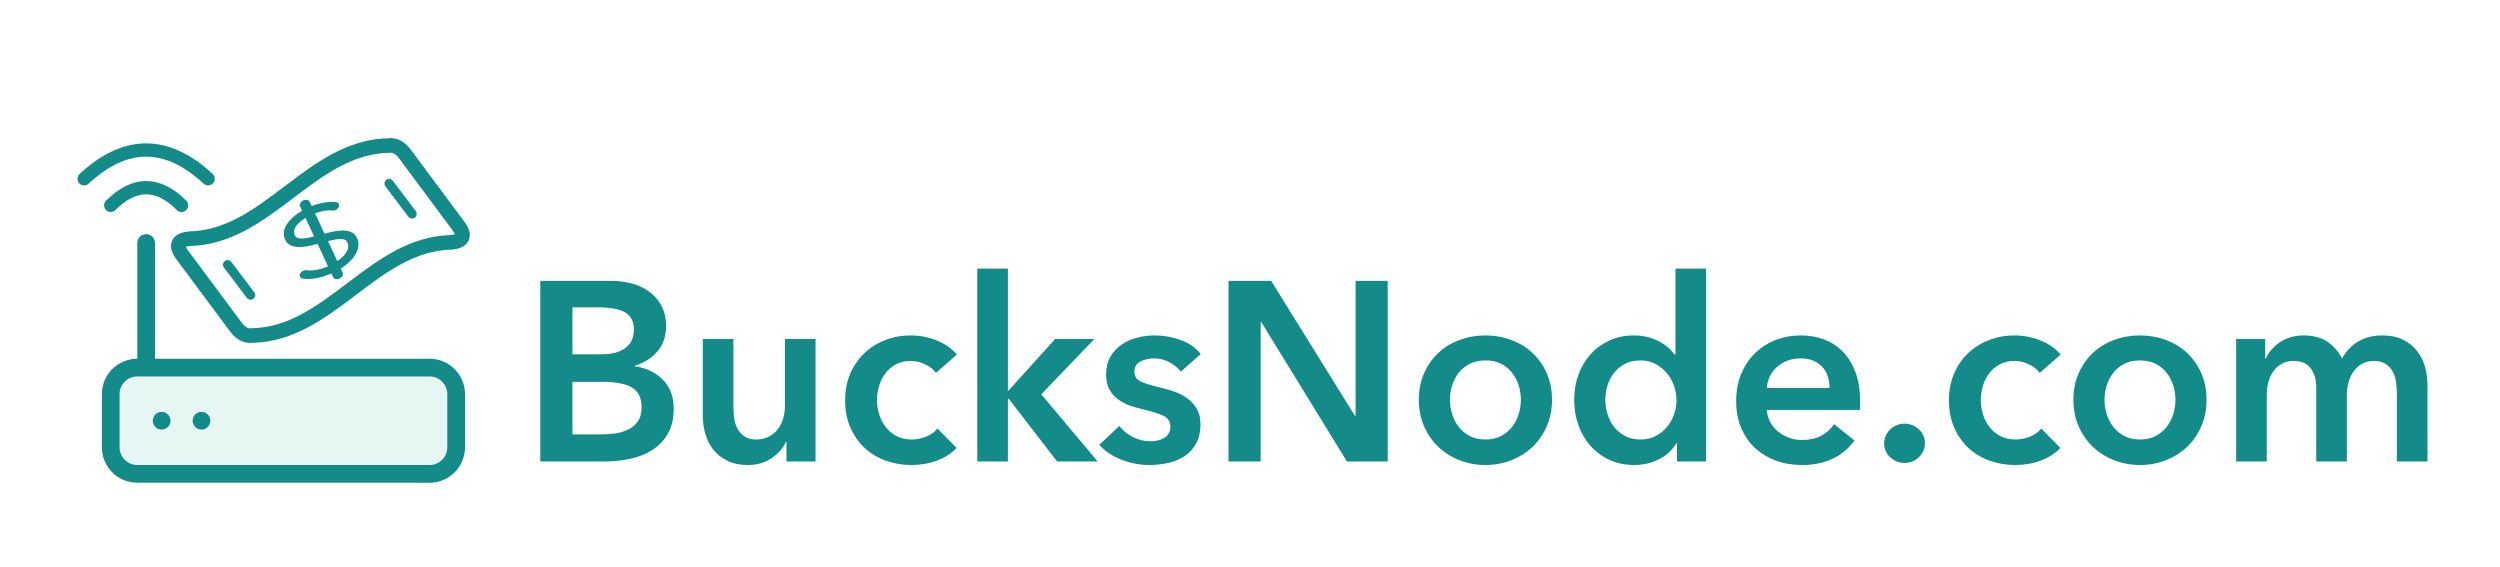
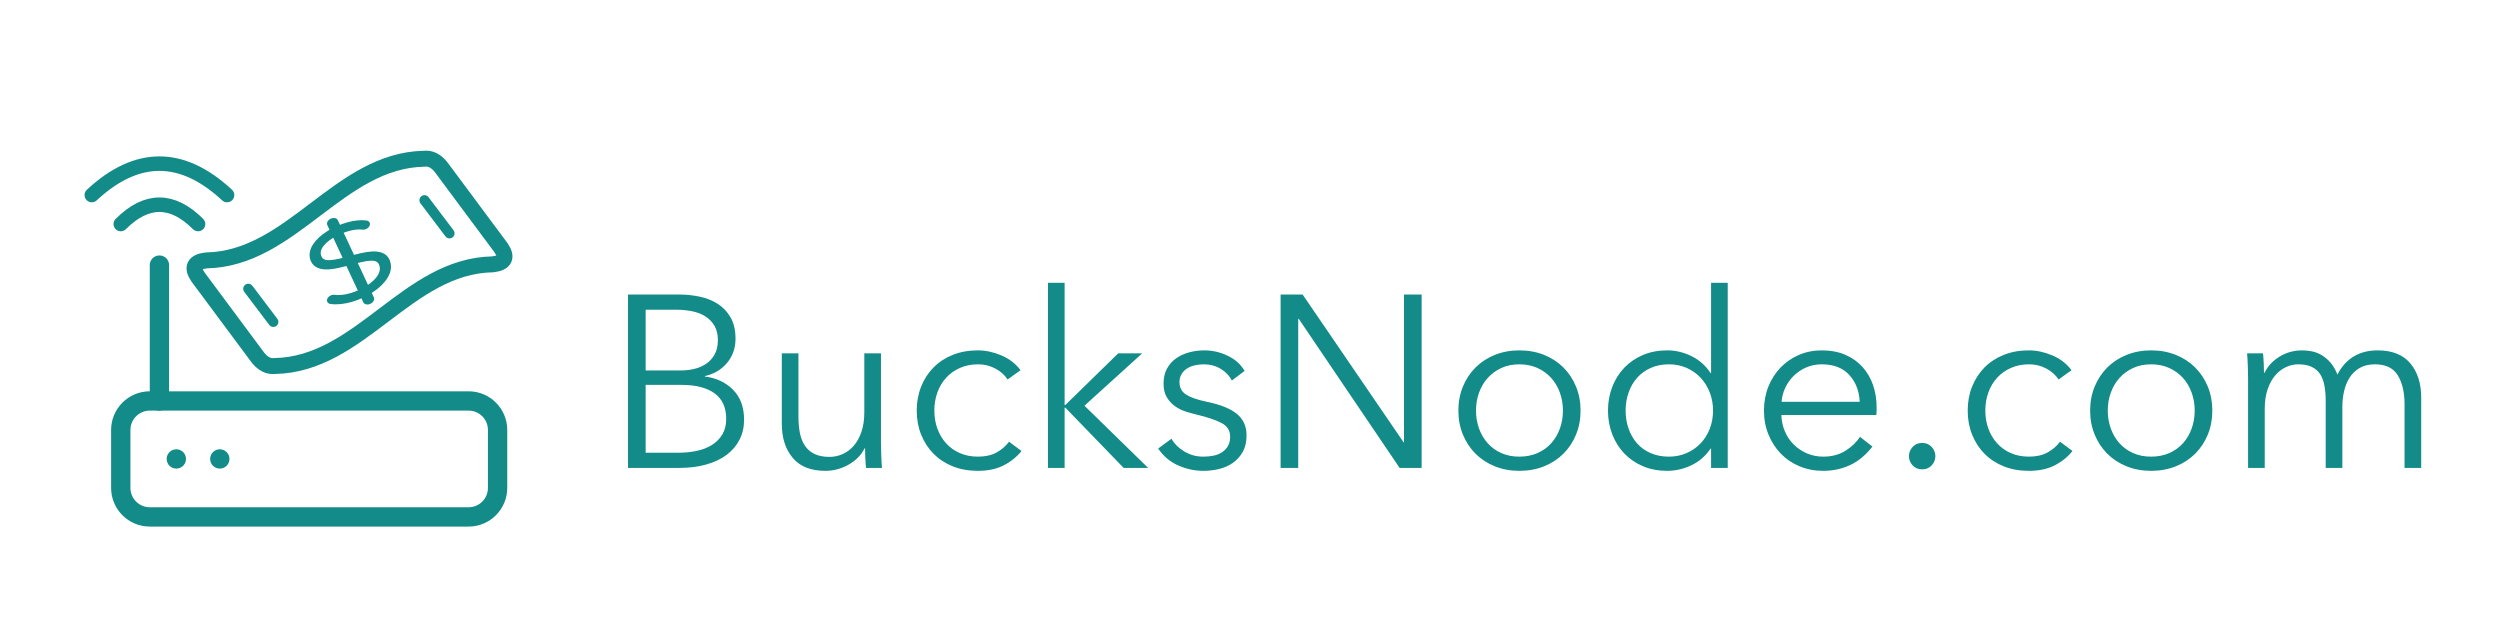
- <svg xmlns="http://www.w3.org/2000/svg" width="1129" height="256" viewBox="0 0 1129 256" fill="none">
+ <svg xmlns="http://www.w3.org/2000/svg" width="1035" height="256" viewBox="0 0 1035 256" fill="none">
  <g transform="translate(146 110) rotate(-25) scale(1.2) translate(-154 -102)" stroke="#138b89" stroke-linecap="round" stroke-linejoin="round">
    <path d="M109 79C136 91 165 67 192 79Q195 80 196 84L203 118Q204 124 198 122C171 110 142 134 115 122Q112 121 111 117L104 83Q103 77 109 79Z" stroke-width="5.5" />
    <path d="M118 94L121 108M186 92L189 106" stroke-width="3.5" />
    <g transform="translate(154 100) scale(.8 .6) translate(-128 -82)" stroke-width="5">
      <path d="M140 67C133 61 115 62 115 73C115 85 141 79 141 91C141 103 122 105 114 98" />
      <path d="M128 58V107" />
    </g>
  </g>
  <g stroke="#138b89" stroke-width="6" stroke-linecap="round">
    <path d="M38 80.75Q66 54.75 94 80.75M50 92.75Q66 76.75 82 92.75" />
  </g>
  <g stroke="#138b89" stroke-width="8" stroke-linecap="round" stroke-linejoin="round">
    <path d="M66 166V109.75" />
-     <rect x="50" y="166" width="156" height="48" rx="12" fill="#e5f6f3" />
+     <rect x="50" y="166" width="156" height="48" rx="12" fill="none" />
  </g>
  <g fill="#138b89">
    <circle cx="73" cy="190" r="4" />
    <circle cx="91" cy="190" r="4" />
  </g>
-   <g fill="#138b89" transform="translate(235.014 208.387) scale(1 -1)" aria-label="BucksNode.com">
-     <path d="M8.986 81.562L40.781 81.562Q45.389 81.562 49.882 80.467Q54.374 79.373 57.888 76.896Q61.402 74.419 63.590 70.502Q65.779 66.586 65.779 61.056Q65.779 54.144 61.862 49.651Q57.946 45.158 51.610 43.200L51.610 42.970Q59.328 41.933 64.282 36.979Q69.235 32.026 69.235 23.731Q69.235 17.050 66.586 12.499Q63.936 7.949 59.616 5.184Q55.296 2.419 49.709 1.210Q44.122 0.000 38.362 0.000L8.986 0.000ZM23.501 48.384L36.403 48.384Q43.661 48.384 47.462 51.264Q51.264 54.144 51.264 59.443Q51.264 64.973 47.347 67.277Q43.430 69.581 35.136 69.581L23.501 69.581ZM23.501 12.211L36.518 12.211Q39.283 12.211 42.509 12.614Q45.734 13.018 48.442 14.285Q51.149 15.552 52.934 17.971Q54.720 20.390 54.720 24.422Q54.720 30.874 50.342 33.408Q45.965 35.942 37.094 35.942L23.501 35.942ZM133.286 0.000L120.154 0.000L120.154 8.870L119.923 8.870Q118.080 4.723 113.530 1.555Q108.979 -1.613 102.758 -1.613Q97.344 -1.613 93.485 0.288Q89.626 2.189 87.149 5.299Q84.672 8.410 83.520 12.442Q82.368 16.474 82.368 20.736L82.368 55.296L96.192 55.296L96.192 24.653Q96.192 22.234 96.538 19.584Q96.883 16.934 98.035 14.803Q99.187 12.672 101.203 11.290Q103.219 9.907 106.560 9.907Q109.786 9.907 112.262 11.232Q114.739 12.557 116.294 14.630Q117.850 16.704 118.656 19.411Q119.462 22.118 119.462 24.883L119.462 55.296L133.286 55.296ZM187.661 39.974Q186.048 42.278 182.822 43.834Q179.597 45.389 176.256 45.389Q172.454 45.389 169.574 43.834Q166.694 42.278 164.794 39.744Q162.893 37.210 161.971 34.042Q161.050 30.874 161.050 27.648Q161.050 24.422 162.029 21.254Q163.008 18.086 164.966 15.552Q166.925 13.018 169.862 11.462Q172.800 9.907 176.717 9.907Q179.942 9.907 183.168 11.174Q186.394 12.442 188.352 14.861L196.992 6.106Q193.536 2.419 188.179 0.403Q182.822 -1.613 176.602 -1.613Q170.496 -1.613 165.024 0.346Q159.552 2.304 155.462 6.106Q151.373 9.907 149.011 15.322Q146.650 20.736 146.650 27.648Q146.650 34.330 149.011 39.744Q151.373 45.158 155.405 48.960Q159.437 52.762 164.794 54.835Q170.150 56.909 176.256 56.909Q182.362 56.909 188.064 54.605Q193.766 52.301 197.107 48.269ZM206.323 87.091L220.147 87.091L220.147 32.026L220.493 32.026L241.459 55.296L259.200 55.296L235.238 30.298L260.698 0.000L242.381 0.000L220.493 28.339L220.147 28.339L220.147 0.000L206.323 0.000ZM298.253 40.550Q296.410 42.970 293.184 44.755Q289.958 46.541 286.157 46.541Q282.816 46.541 280.051 45.158Q277.286 43.776 277.286 40.550Q277.286 37.325 280.339 36.000Q283.392 34.675 289.267 33.293Q292.378 32.602 295.546 31.450Q298.714 30.298 301.306 28.397Q303.898 26.496 305.510 23.674Q307.123 20.851 307.123 16.819Q307.123 11.750 305.222 8.237Q303.322 4.723 300.154 2.534Q296.986 0.346 292.781 -0.634Q288.576 -1.613 284.083 -1.613Q277.632 -1.613 271.526 0.749Q265.421 3.110 261.389 7.488L270.490 16.013Q272.794 13.018 276.480 11.059Q280.166 9.101 284.659 9.101Q286.157 9.101 287.712 9.446Q289.267 9.792 290.592 10.541Q291.917 11.290 292.723 12.557Q293.530 13.824 293.530 15.667Q293.530 19.123 290.362 20.621Q287.194 22.118 280.858 23.616Q277.747 24.307 274.810 25.402Q271.872 26.496 269.568 28.282Q267.264 30.067 265.882 32.717Q264.499 35.366 264.499 39.283Q264.499 43.891 266.400 47.232Q268.301 50.573 271.411 52.704Q274.522 54.835 278.438 55.872Q282.355 56.909 286.502 56.909Q292.493 56.909 298.195 54.835Q303.898 52.762 307.238 48.499ZM319.795 81.562L339.034 81.562L376.934 20.506L377.165 20.506L377.165 81.562L391.680 81.562L391.680 0.000L373.248 0.000L334.541 63.014L334.310 63.014L334.310 0.000L319.795 0.000ZM405.734 27.878Q405.734 34.445 408.096 39.802Q410.458 45.158 414.490 48.960Q418.522 52.762 424.051 54.835Q429.581 56.909 435.802 56.909Q442.022 56.909 447.552 54.835Q453.082 52.762 457.114 48.960Q461.146 45.158 463.507 39.802Q465.869 34.445 465.869 27.878Q465.869 21.312 463.507 15.898Q461.146 10.483 457.114 6.624Q453.082 2.765 447.552 0.576Q442.022 -1.613 435.802 -1.613Q429.581 -1.613 424.051 0.576Q418.522 2.765 414.490 6.624Q410.458 10.483 408.096 15.898Q405.734 21.312 405.734 27.878ZM419.789 27.878Q419.789 24.653 420.768 21.427Q421.747 18.202 423.706 15.667Q425.664 13.133 428.659 11.520Q431.654 9.907 435.802 9.907Q439.949 9.907 442.944 11.520Q445.939 13.133 447.898 15.667Q449.856 18.202 450.835 21.427Q451.814 24.653 451.814 27.878Q451.814 31.104 450.835 34.272Q449.856 37.440 447.898 39.974Q445.939 42.509 442.944 44.064Q439.949 45.619 435.802 45.619Q431.654 45.619 428.659 44.064Q425.664 42.509 423.706 39.974Q421.747 37.440 420.768 34.272Q419.789 31.104 419.789 27.878ZM535.450 0.000L522.317 0.000L522.317 8.294L522.086 8.294Q519.206 3.456 514.080 0.922Q508.954 -1.613 503.078 -1.613Q496.742 -1.613 491.731 0.749Q486.720 3.110 483.206 7.085Q479.693 11.059 477.792 16.416Q475.891 21.773 475.891 27.878Q475.891 33.984 477.850 39.283Q479.808 44.582 483.379 48.499Q486.950 52.416 491.904 54.662Q496.858 56.909 502.733 56.909Q506.534 56.909 509.530 56.045Q512.525 55.181 514.771 53.914Q517.018 52.646 518.630 51.149Q520.243 49.651 521.280 48.269L521.626 48.269L521.626 87.091L535.450 87.091ZM489.946 27.878Q489.946 24.653 490.925 21.427Q491.904 18.202 493.862 15.667Q495.821 13.133 498.816 11.520Q501.811 9.907 505.843 9.907Q509.645 9.907 512.640 11.462Q515.635 13.018 517.766 15.552Q519.898 18.086 520.992 21.254Q522.086 24.422 522.086 27.648Q522.086 30.874 520.992 34.099Q519.898 37.325 517.766 39.859Q515.635 42.394 512.640 44.006Q509.645 45.619 505.843 45.619Q501.811 45.619 498.816 44.064Q495.821 42.509 493.862 39.974Q491.904 37.440 490.925 34.272Q489.946 31.104 489.946 27.878ZM591.206 33.178Q591.206 35.827 590.458 38.246Q589.709 40.666 588.096 42.509Q586.483 44.352 584.006 45.446Q581.530 46.541 578.189 46.541Q571.968 46.541 567.648 42.797Q563.328 39.053 562.867 33.178ZM605.030 26.957Q605.030 26.035 605.030 25.114Q605.030 24.192 604.915 23.270L562.867 23.270Q563.098 20.275 564.422 17.798Q565.747 15.322 567.936 13.536Q570.125 11.750 572.890 10.714Q575.654 9.677 578.650 9.677Q583.834 9.677 587.405 11.578Q590.976 13.478 593.280 16.819L602.496 9.446Q594.317 -1.613 578.765 -1.613Q572.314 -1.613 566.899 0.403Q561.485 2.419 557.510 6.106Q553.536 9.792 551.290 15.149Q549.043 20.506 549.043 27.302Q549.043 33.984 551.290 39.456Q553.536 44.928 557.453 48.787Q561.370 52.646 566.726 54.778Q572.083 56.909 578.304 56.909Q584.064 56.909 588.960 55.008Q593.856 53.107 597.427 49.363Q600.998 45.619 603.014 40.032Q605.030 34.445 605.030 26.957ZM615.859 8.064Q615.859 11.750 618.566 14.400Q621.274 17.050 625.075 17.050Q628.762 17.050 631.526 14.515Q634.291 11.981 634.291 8.294Q634.291 4.608 631.584 1.958Q628.877 -0.691 625.075 -0.691Q623.232 -0.691 621.562 0.000Q619.891 0.691 618.624 1.843Q617.357 2.995 616.608 4.608Q615.859 6.221 615.859 8.064ZM686.131 39.974Q684.518 42.278 681.293 43.834Q678.067 45.389 674.726 45.389Q670.925 45.389 668.045 43.834Q665.165 42.278 663.264 39.744Q661.363 37.210 660.442 34.042Q659.520 30.874 659.520 27.648Q659.520 24.422 660.499 21.254Q661.478 18.086 663.437 15.552Q665.395 13.018 668.333 11.462Q671.270 9.907 675.187 9.907Q678.413 9.907 681.638 11.174Q684.864 12.442 686.822 14.861L695.462 6.106Q692.006 2.419 686.650 0.403Q681.293 -1.613 675.072 -1.613Q668.966 -1.613 663.494 0.346Q658.022 2.304 653.933 6.106Q649.843 9.907 647.482 15.322Q645.120 20.736 645.120 27.648Q645.120 34.330 647.482 39.744Q649.843 45.158 653.875 48.960Q657.907 52.762 663.264 54.835Q668.621 56.909 674.726 56.909Q680.832 56.909 686.534 54.605Q692.237 52.301 695.578 48.269ZM701.338 27.878Q701.338 34.445 703.699 39.802Q706.061 45.158 710.093 48.960Q714.125 52.762 719.654 54.835Q725.184 56.909 731.405 56.909Q737.626 56.909 743.155 54.835Q748.685 52.762 752.717 48.960Q756.749 45.158 759.110 39.802Q761.472 34.445 761.472 27.878Q761.472 21.312 759.110 15.898Q756.749 10.483 752.717 6.624Q748.685 2.765 743.155 0.576Q737.626 -1.613 731.405 -1.613Q725.184 -1.613 719.654 0.576Q714.125 2.765 710.093 6.624Q706.061 10.483 703.699 15.898Q701.338 21.312 701.338 27.878ZM715.392 27.878Q715.392 24.653 716.371 21.427Q717.350 18.202 719.309 15.667Q721.267 13.133 724.262 11.520Q727.258 9.907 731.405 9.907Q735.552 9.907 738.547 11.520Q741.542 13.133 743.501 15.667Q745.459 18.202 746.438 21.427Q747.418 24.653 747.418 27.878Q747.418 31.104 746.438 34.272Q745.459 37.440 743.501 39.974Q741.542 42.509 738.547 44.064Q735.552 45.619 731.405 45.619Q727.258 45.619 724.262 44.064Q721.267 42.509 719.309 39.974Q717.350 37.440 716.371 34.272Q715.392 31.104 715.392 27.878ZM840.845 56.909Q846.259 56.909 850.118 55.008Q853.978 53.107 856.454 49.997Q858.931 46.886 860.083 42.854Q861.235 38.822 861.235 34.560L861.235 0.000L847.411 0.000L847.411 30.643Q847.411 33.062 847.066 35.712Q846.720 38.362 845.568 40.493Q844.416 42.624 842.400 44.006Q840.384 45.389 837.043 45.389Q833.818 45.389 831.514 44.006Q829.210 42.624 827.712 40.435Q826.214 38.246 825.523 35.539Q824.832 32.832 824.832 30.182L824.832 0.000L811.008 0.000L811.008 33.408Q811.008 38.592 808.531 41.990Q806.054 45.389 800.755 45.389Q797.645 45.389 795.341 44.064Q793.037 42.739 791.597 40.666Q790.157 38.592 789.408 35.885Q788.659 33.178 788.659 30.413L788.659 0.000L774.835 0.000L774.835 55.296L787.968 55.296L787.968 46.426L788.198 46.426Q789.120 48.499 790.675 50.342Q792.230 52.186 794.362 53.683Q796.493 55.181 799.258 56.045Q802.022 56.909 805.363 56.909Q811.814 56.909 816.077 54.029Q820.339 51.149 822.643 46.426Q825.408 51.494 830.016 54.202Q834.624 56.909 840.845 56.909Z" />
+   <g fill="#138b89" transform="translate(250.471 193.712) scale(1.1 -1.1)" aria-label="BucksNode.com">
+     <path d="M8.663 65.249L28.109 65.249Q31.795 65.249 35.574 64.466Q39.352 63.683 42.348 61.793Q45.343 59.904 47.232 56.678Q49.121 53.453 49.121 48.568Q49.121 43.407 45.988 39.583Q42.854 35.758 37.601 34.560L37.601 34.376Q43.960 33.638 48.154 29.445Q52.347 25.252 52.347 18.063Q52.347 14.008 50.642 10.644Q48.937 7.281 45.804 4.931Q42.670 2.580 38.154 1.290Q33.638 0.000 28.017 0.000L8.663 0.000ZM15.299 36.680L28.662 36.680Q31.058 36.680 33.500 37.233Q35.942 37.786 37.970 39.122Q39.997 40.458 41.242 42.670Q42.486 44.882 42.486 48.108Q42.486 51.241 41.242 53.407Q39.997 55.572 37.878 56.955Q35.758 58.337 32.901 58.936Q30.044 59.535 26.819 59.535L15.299 59.535ZM15.299 5.714L27.648 5.714Q31.242 5.714 34.514 6.405Q37.786 7.096 40.228 8.617Q42.670 10.138 44.145 12.580Q45.619 15.022 45.619 18.432Q45.619 24.883 41.242 28.063Q36.864 31.242 28.846 31.242L15.299 31.242ZM98.243 0.000Q98.058 1.751 97.966 3.871Q97.874 5.990 97.874 7.373L97.690 7.373Q95.846 3.594 91.699 1.244Q87.552 -1.106 82.944 -1.106Q74.742 -1.106 70.641 3.779Q66.540 8.663 66.540 16.681L66.540 43.131L72.806 43.131L72.806 19.261Q72.806 15.852 73.359 13.087Q73.912 10.322 75.249 8.340Q76.585 6.359 78.843 5.253Q81.101 4.147 84.511 4.147Q86.999 4.147 89.349 5.161Q91.699 6.175 93.542 8.248Q95.386 10.322 96.492 13.501Q97.597 16.681 97.597 21.012L97.597 43.131L103.864 43.131L103.864 9.492Q103.864 7.741 103.956 4.977Q104.049 2.212 104.233 0.000ZM151.511 33.270Q149.944 35.758 146.949 37.371Q143.954 38.984 140.452 38.984Q136.673 38.984 133.632 37.647Q130.591 36.311 128.425 33.961Q126.259 31.611 125.107 28.431Q123.955 25.252 123.955 21.565Q123.955 17.879 125.107 14.746Q126.259 11.612 128.379 9.262Q130.499 6.912 133.540 5.576Q136.581 4.239 140.360 4.239Q144.507 4.239 147.364 5.806Q150.221 7.373 152.064 9.861L156.764 6.359Q153.999 2.949 149.990 0.922Q145.981 -1.106 140.360 -1.106Q135.107 -1.106 130.867 0.599Q126.628 2.304 123.633 5.345Q120.637 8.387 118.979 12.534Q117.320 16.681 117.320 21.565Q117.320 26.450 118.979 30.597Q120.637 34.744 123.633 37.786Q126.628 40.827 130.867 42.532Q135.107 44.237 140.360 44.237Q144.691 44.237 149.161 42.348Q153.631 40.458 156.396 36.772ZM172.984 23.685L173.261 23.685L193.167 43.131L202.199 43.131L180.449 23.409L204.411 0.000L195.195 0.000L173.261 22.671L172.984 22.671L172.984 0.000L166.717 0.000L166.717 69.673L172.984 69.673ZM235.930 32.901Q234.547 35.574 231.736 37.279Q228.925 38.984 225.331 38.984Q223.672 38.984 222.013 38.615Q220.355 38.246 219.064 37.417Q217.774 36.588 216.991 35.297Q216.207 34.007 216.207 32.256Q216.207 29.215 218.696 27.602Q221.184 25.989 226.529 24.883Q234.179 23.316 237.819 20.321Q241.459 17.326 241.459 12.257Q241.459 8.571 240.031 6.036Q238.602 3.502 236.298 1.889Q233.994 0.276 231.091 -0.415Q228.188 -1.106 225.239 -1.106Q220.355 -1.106 215.747 0.922Q211.139 2.949 208.189 7.281L213.166 10.967Q214.825 8.110 218.051 6.175Q221.276 4.239 225.147 4.239Q227.174 4.239 229.018 4.608Q230.861 4.977 232.243 5.898Q233.626 6.820 234.455 8.248Q235.284 9.677 235.284 11.796Q235.284 15.206 232.013 16.911Q228.741 18.616 222.566 20.091Q220.631 20.552 218.465 21.243Q216.300 21.934 214.456 23.270Q212.613 24.607 211.415 26.634Q210.217 28.662 210.217 31.703Q210.217 35.021 211.507 37.371Q212.797 39.721 214.963 41.242Q217.129 42.762 219.894 43.500Q222.659 44.237 225.608 44.237Q230.124 44.237 234.363 42.209Q238.602 40.182 240.722 36.495ZM300.534 9.677L300.718 9.677L300.718 65.249L307.354 65.249L307.354 0.000L299.059 0.000L261.089 56.125L260.905 56.125L260.905 0.000L254.269 0.000L254.269 65.249L262.564 65.249ZM367.165 21.565Q367.165 16.681 365.460 12.534Q363.756 8.387 360.714 5.345Q357.673 2.304 353.434 0.599Q349.194 -1.106 344.125 -1.106Q339.149 -1.106 334.909 0.599Q330.670 2.304 327.629 5.345Q324.588 8.387 322.883 12.534Q321.178 16.681 321.178 21.565Q321.178 26.450 322.883 30.597Q324.588 34.744 327.629 37.786Q330.670 40.827 334.909 42.532Q339.149 44.237 344.125 44.237Q349.194 44.237 353.434 42.532Q357.673 40.827 360.714 37.786Q363.756 34.744 365.460 30.597Q367.165 26.450 367.165 21.565ZM360.530 21.565Q360.530 25.160 359.378 28.339Q358.226 31.519 356.106 33.869Q353.987 36.219 350.945 37.601Q347.904 38.984 344.125 38.984Q340.347 38.984 337.352 37.601Q334.356 36.219 332.237 33.869Q330.117 31.519 328.965 28.339Q327.813 25.160 327.813 21.565Q327.813 17.971 328.965 14.792Q330.117 11.612 332.237 9.262Q334.356 6.912 337.352 5.576Q340.347 4.239 344.125 4.239Q347.904 4.239 350.945 5.576Q353.987 6.912 356.106 9.262Q358.226 11.612 359.378 14.792Q360.530 17.971 360.530 21.565ZM416.102 7.281Q413.338 3.133 408.914 1.014Q404.490 -1.106 399.790 -1.106Q394.721 -1.106 390.620 0.645Q386.519 2.396 383.616 5.437Q380.713 8.479 379.100 12.626Q377.487 16.773 377.487 21.565Q377.487 26.358 379.100 30.505Q380.713 34.652 383.616 37.693Q386.519 40.735 390.620 42.486Q394.721 44.237 399.790 44.237Q404.490 44.237 408.914 42.071Q413.338 39.905 416.102 35.666L416.287 35.666L416.287 69.673L422.554 69.673L422.554 0.000L416.287 0.000L416.287 7.281ZM384.123 21.565Q384.123 17.971 385.229 14.792Q386.335 11.612 388.408 9.262Q390.482 6.912 393.523 5.576Q396.564 4.239 400.435 4.239Q404.029 4.239 407.071 5.576Q410.112 6.912 412.324 9.216Q414.536 11.520 415.780 14.700Q417.024 17.879 417.024 21.565Q417.024 25.252 415.780 28.431Q414.536 31.611 412.324 33.961Q410.112 36.311 407.071 37.647Q404.029 38.984 400.435 38.984Q396.564 38.984 393.523 37.601Q390.482 36.219 388.408 33.869Q386.335 31.519 385.229 28.339Q384.123 25.160 384.123 21.565ZM472.228 24.883Q471.951 30.966 468.311 34.975Q464.671 38.984 457.943 38.984Q454.810 38.984 452.137 37.832Q449.464 36.680 447.437 34.698Q445.409 32.717 444.211 30.182Q443.013 27.648 442.829 24.883ZM478.587 22.856Q478.587 22.211 478.587 21.473Q478.587 20.736 478.495 19.907L442.737 19.907Q442.829 16.681 444.027 13.824Q445.225 10.967 447.345 8.847Q449.464 6.728 452.321 5.484Q455.178 4.239 458.496 4.239Q463.380 4.239 466.929 6.497Q470.477 8.755 472.320 11.704L477.020 8.018Q473.149 3.133 468.495 1.014Q463.841 -1.106 458.496 -1.106Q453.704 -1.106 449.603 0.599Q445.501 2.304 442.552 5.345Q439.603 8.387 437.898 12.534Q436.193 16.681 436.193 21.565Q436.193 26.450 437.852 30.597Q439.511 34.744 442.460 37.786Q445.409 40.827 449.372 42.532Q453.335 44.237 457.943 44.237Q463.012 44.237 466.883 42.532Q470.753 40.827 473.334 37.924Q475.914 35.021 477.251 31.150Q478.587 27.279 478.587 22.856ZM500.705 4.424Q500.705 2.488 499.323 0.968Q497.940 -0.553 495.729 -0.553Q493.517 -0.553 492.134 0.968Q490.752 2.488 490.752 4.424Q490.752 6.359 492.134 7.880Q493.517 9.400 495.729 9.400Q497.940 9.400 499.323 7.880Q500.705 6.359 500.705 4.424ZM547.062 33.270Q545.495 35.758 542.500 37.371Q539.505 38.984 536.003 38.984Q532.224 38.984 529.183 37.647Q526.141 36.311 523.976 33.961Q521.810 31.611 520.658 28.431Q519.506 25.252 519.506 21.565Q519.506 17.879 520.658 14.746Q521.810 11.612 523.930 9.262Q526.049 6.912 529.091 5.576Q532.132 4.239 535.910 4.239Q540.058 4.239 542.915 5.806Q545.772 7.373 547.615 9.861L552.315 6.359Q549.550 2.949 545.541 0.922Q541.532 -1.106 535.910 -1.106Q530.657 -1.106 526.418 0.599Q522.179 2.304 519.183 5.345Q516.188 8.387 514.529 12.534Q512.870 16.681 512.870 21.565Q512.870 26.450 514.529 30.597Q516.188 34.744 519.183 37.786Q522.179 40.827 526.418 42.532Q530.657 44.237 535.910 44.237Q540.242 44.237 544.712 42.348Q549.181 40.458 551.946 36.772ZM604.938 21.565Q604.938 16.681 603.233 12.534Q601.528 8.387 598.487 5.345Q595.446 2.304 591.206 0.599Q586.967 -1.106 581.898 -1.106Q576.922 -1.106 572.682 0.599Q568.443 2.304 565.402 5.345Q562.360 8.387 560.655 12.534Q558.950 16.681 558.950 21.565Q558.950 26.450 560.655 30.597Q562.360 34.744 565.402 37.786Q568.443 40.827 572.682 42.532Q576.922 44.237 581.898 44.237Q586.967 44.237 591.206 42.532Q595.446 40.827 598.487 37.786Q601.528 34.744 603.233 30.597Q604.938 26.450 604.938 21.565ZM598.303 21.565Q598.303 25.160 597.151 28.339Q595.999 31.519 593.879 33.869Q591.759 36.219 588.718 37.601Q585.677 38.984 581.898 38.984Q578.120 38.984 575.124 37.601Q572.129 36.219 570.010 33.869Q567.890 31.519 566.738 28.339Q565.586 25.160 565.586 21.565Q565.586 17.971 566.738 14.792Q567.890 11.612 570.010 9.262Q572.129 6.912 575.124 5.576Q578.120 4.239 581.898 4.239Q585.677 4.239 588.718 5.576Q591.759 6.912 593.879 9.262Q595.999 11.612 597.151 14.792Q598.303 17.971 598.303 21.565ZM624.568 35.758Q626.412 39.537 630.236 41.887Q634.061 44.237 638.761 44.237Q640.512 44.237 642.401 43.868Q644.291 43.500 646.088 42.440Q647.885 41.380 649.405 39.629Q650.926 37.878 652.032 35.113Q654.244 39.537 658.068 41.887Q661.893 44.237 667.146 44.237Q675.348 44.237 679.450 39.352Q683.551 34.468 683.551 26.450L683.551 0.000L677.284 0.000L677.284 23.869Q677.284 30.689 674.749 34.836Q672.215 38.984 666.132 38.984Q662.723 38.984 660.372 37.601Q658.022 36.219 656.594 33.961Q655.165 31.703 654.520 28.846Q653.875 25.989 653.875 22.948L653.875 0.000L647.608 0.000L647.608 25.160Q647.608 28.293 647.148 30.874Q646.687 33.454 645.535 35.251Q644.383 37.048 642.355 38.016Q640.328 38.984 637.194 38.984Q634.982 38.984 632.724 37.970Q630.467 36.956 628.669 34.883Q626.872 32.809 625.766 29.629Q624.660 26.450 624.660 22.118L624.660 0.000L618.394 0.000L618.394 33.638Q618.394 35.389 618.301 38.154Q618.209 40.919 618.025 43.131L624.015 43.131Q624.200 41.380 624.292 39.260Q624.384 37.140 624.384 35.758Z" />
  </g>
</svg>
